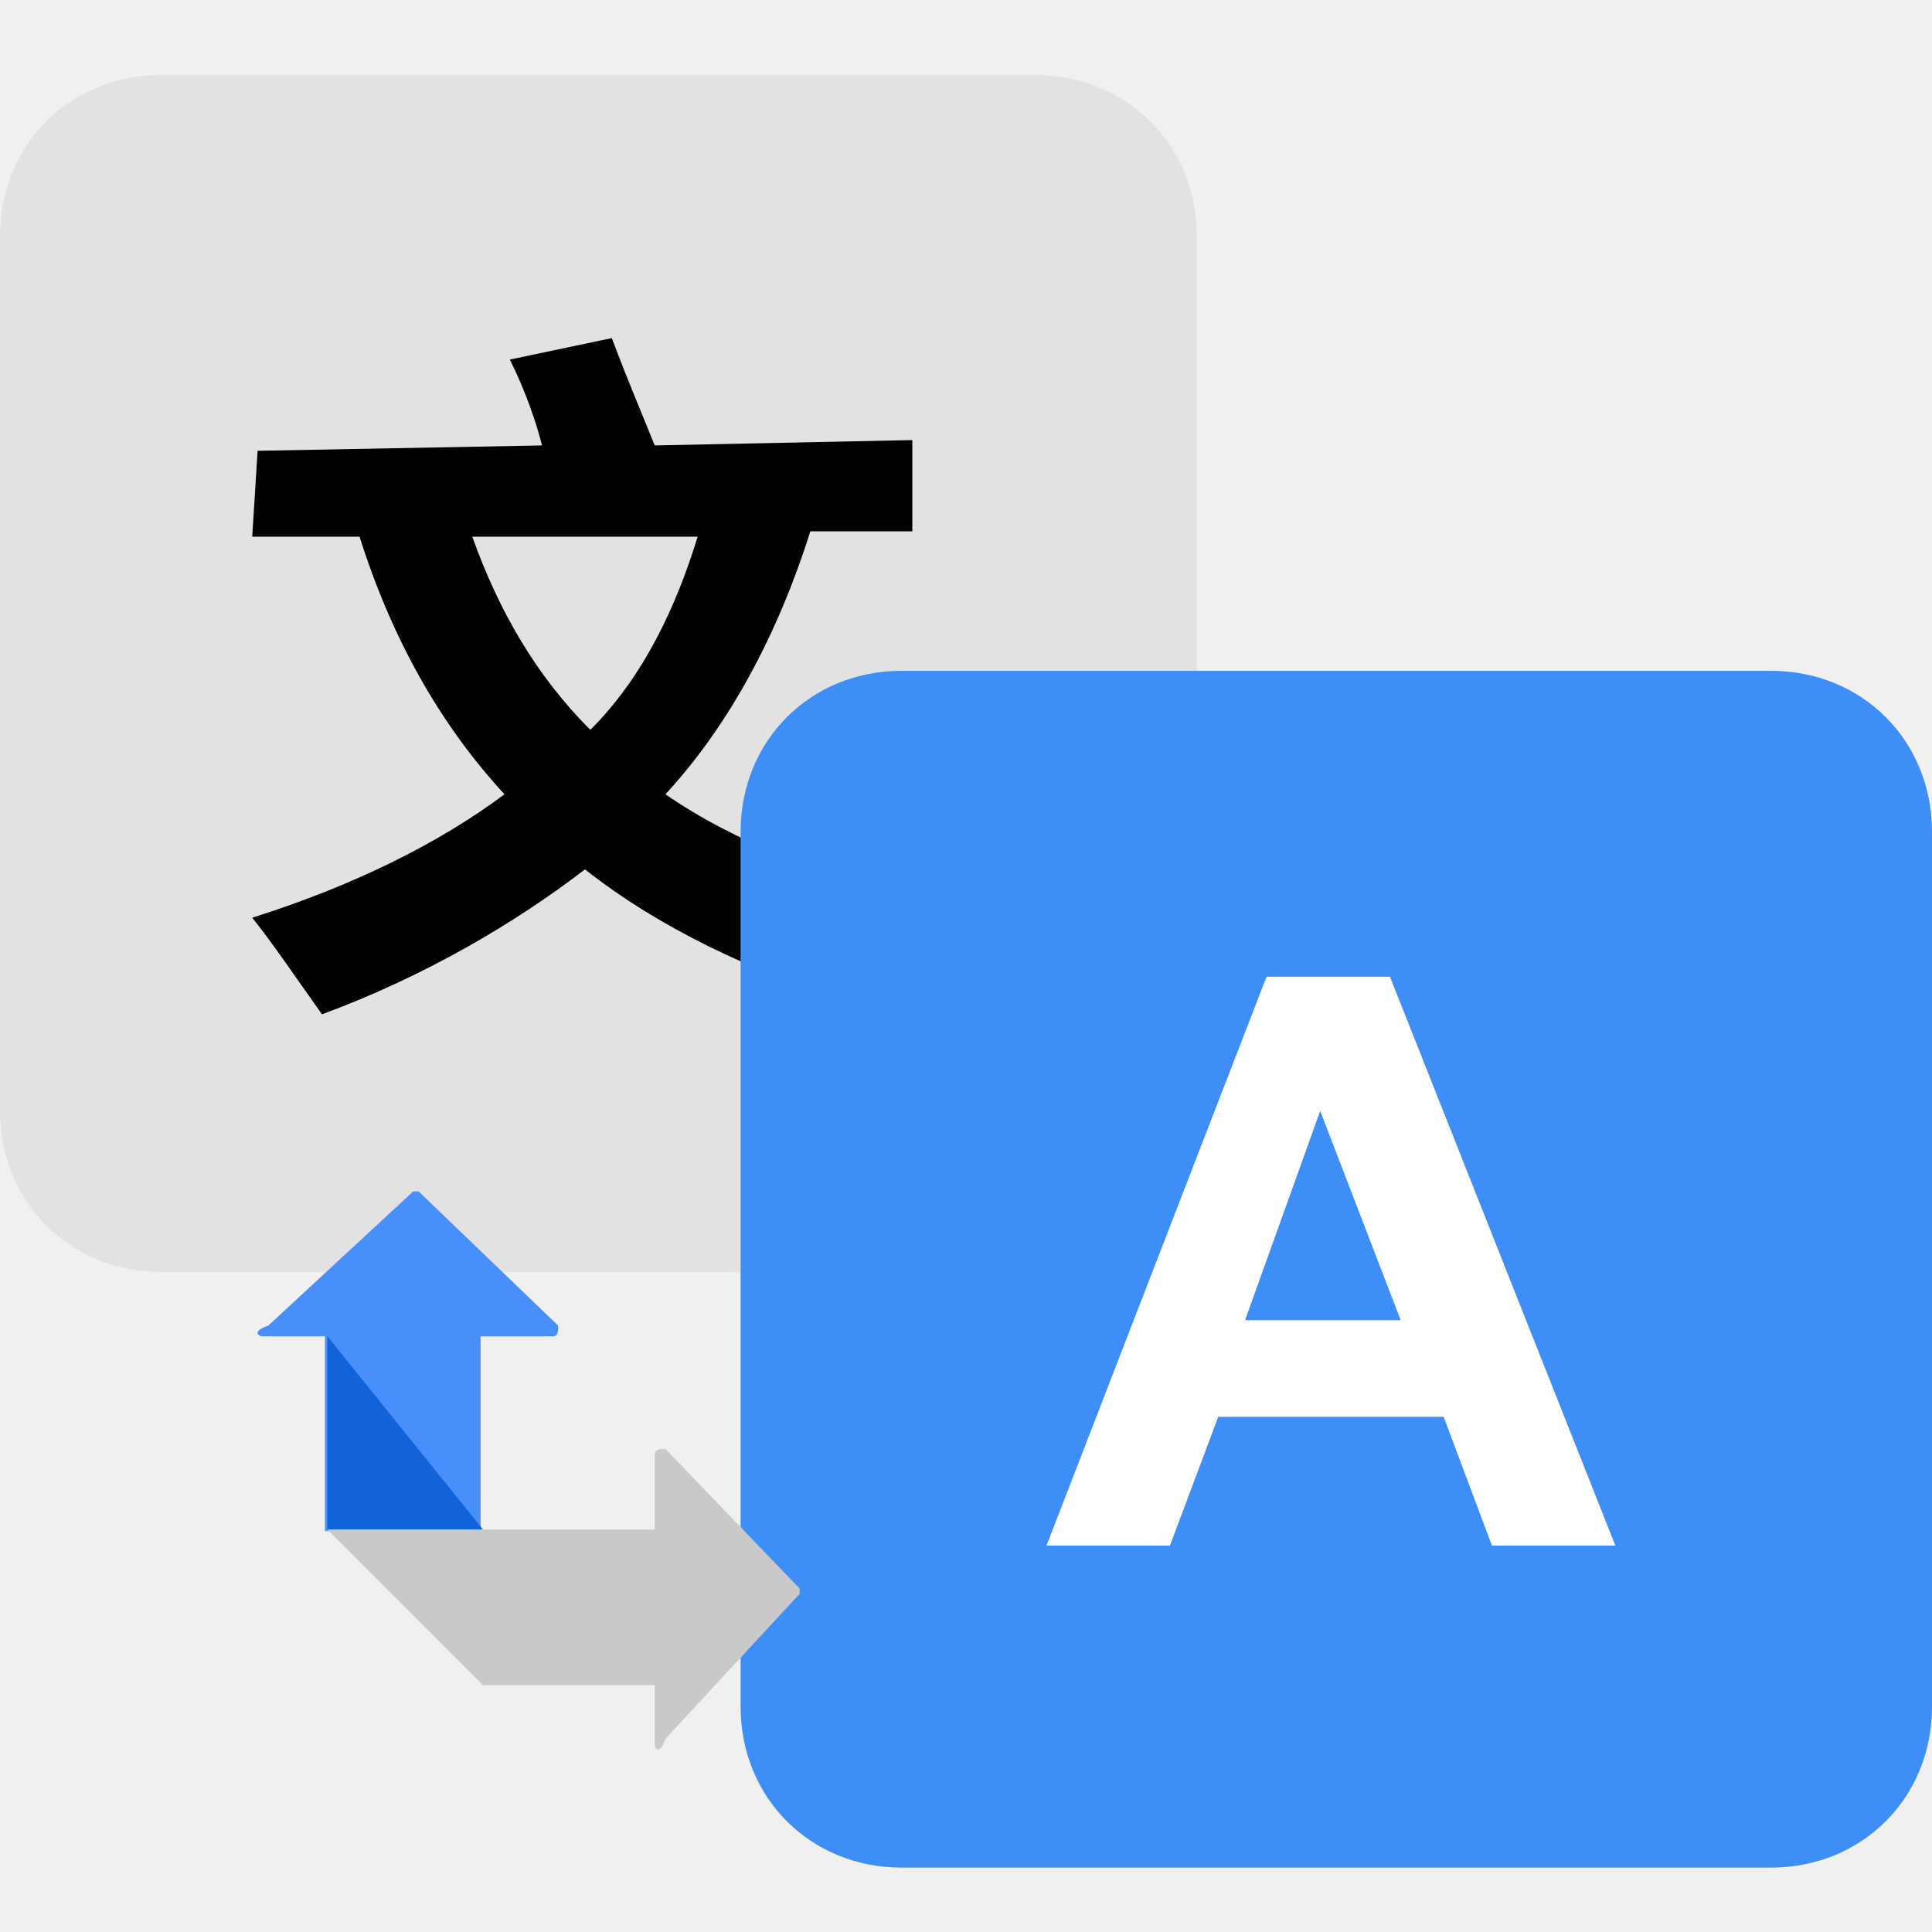
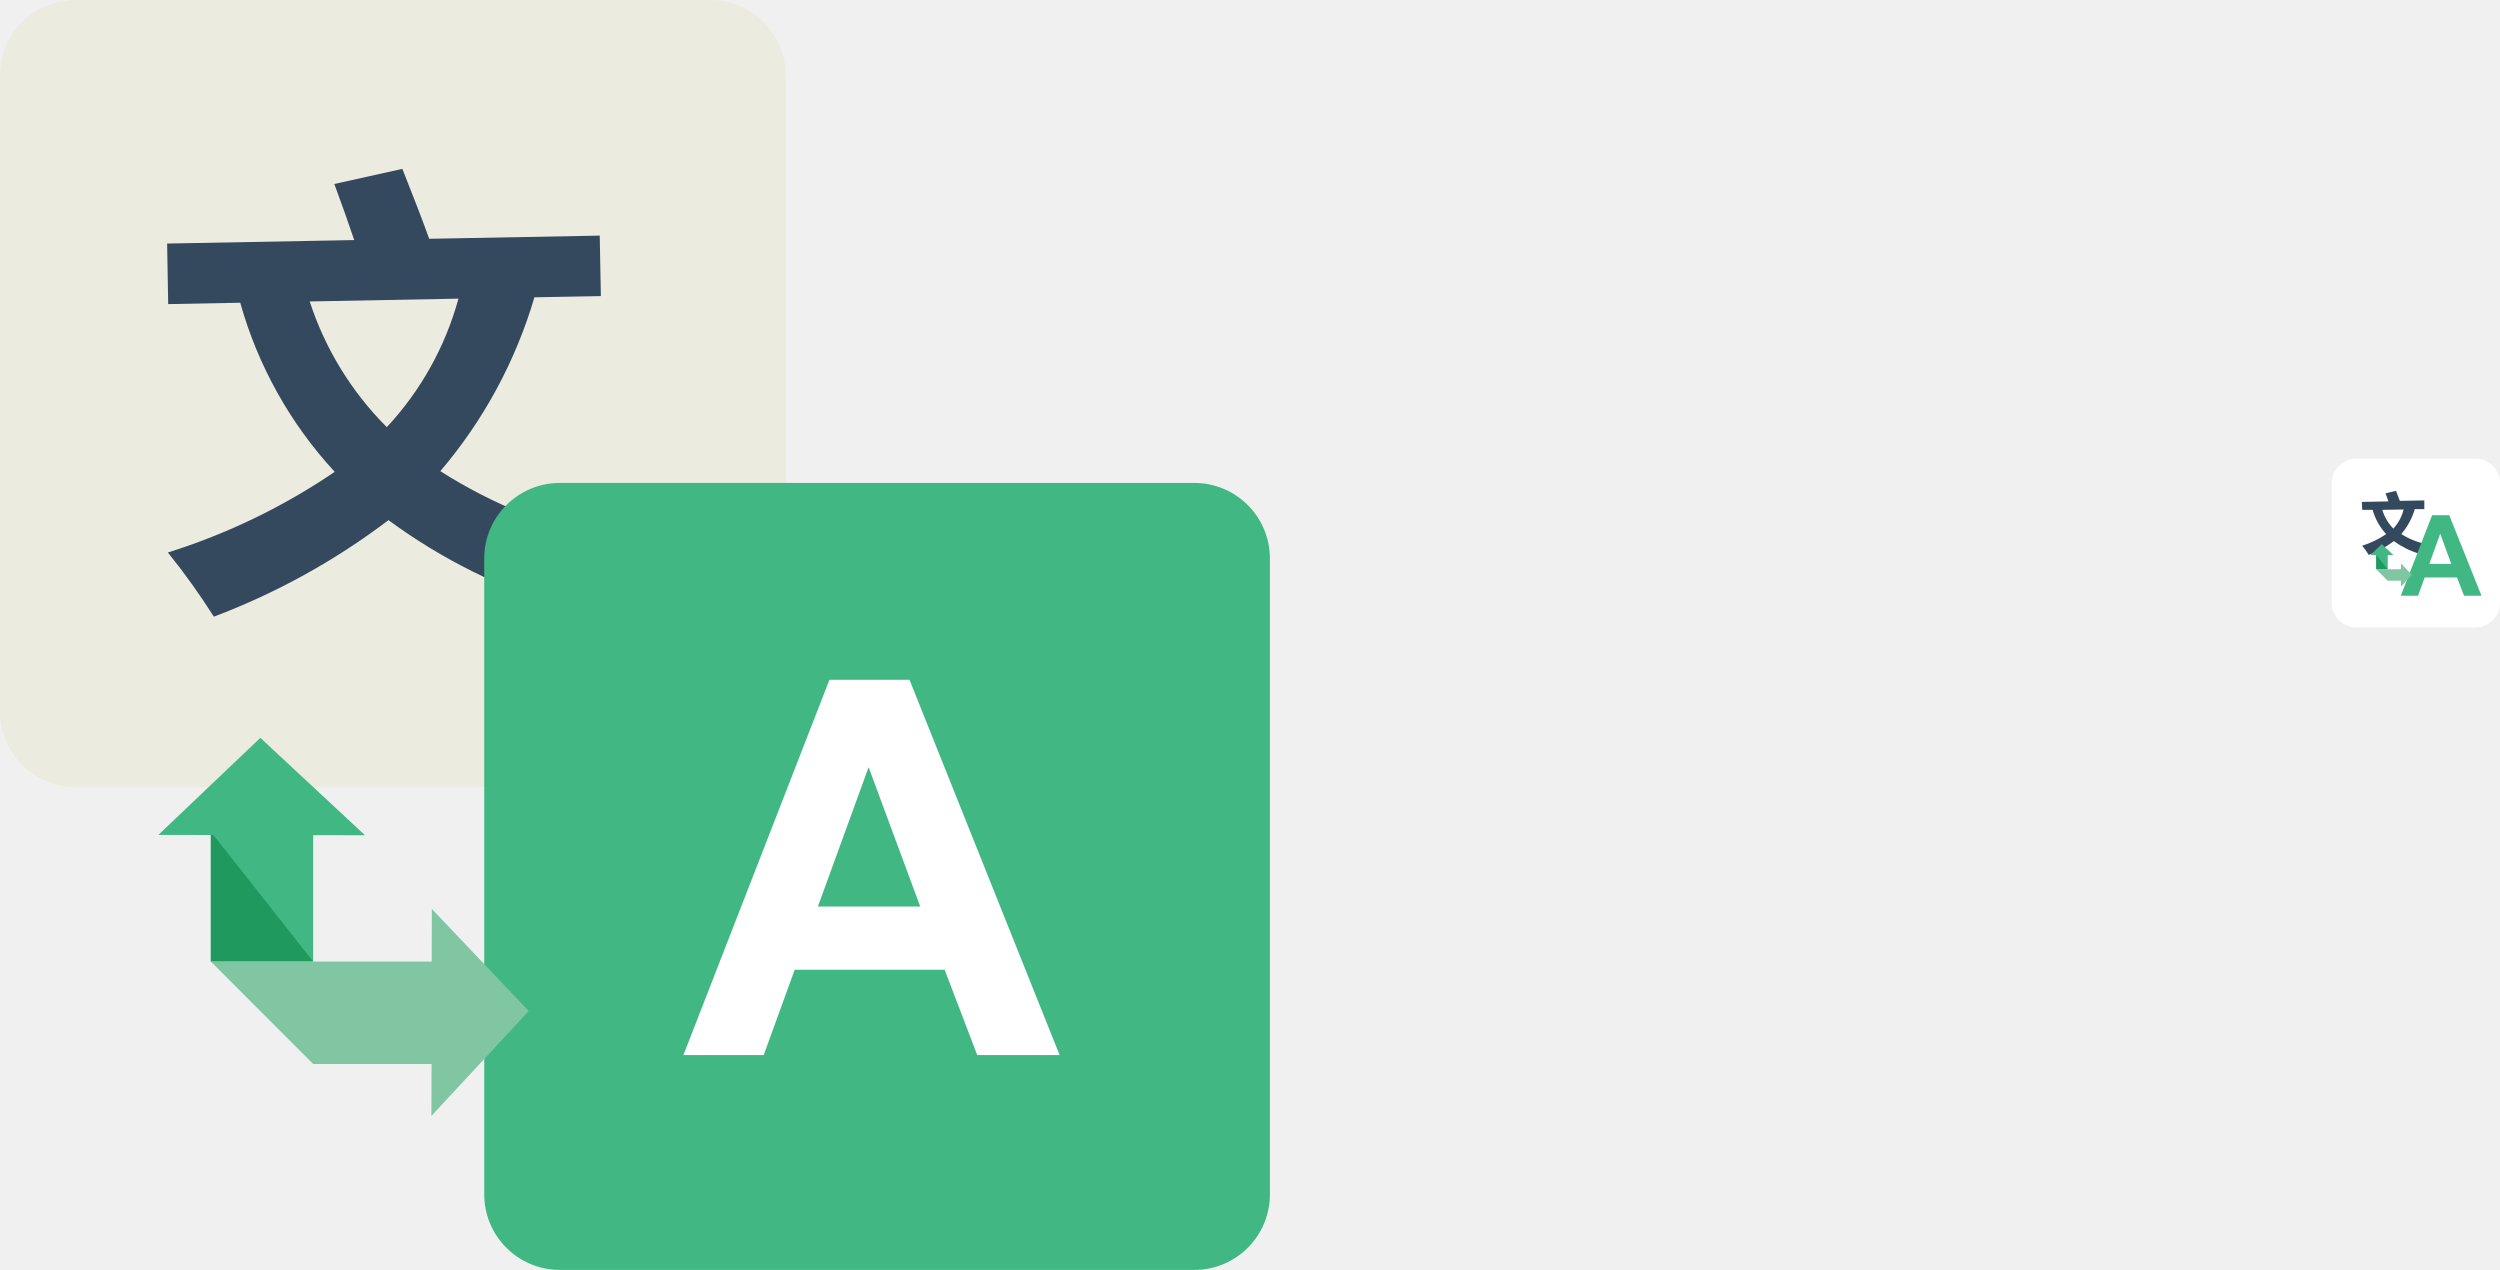
- <svg xmlns="http://www.w3.org/2000/svg" version="1.1" id="图层_1" x="0px" y="0px" viewBox="0 0 36 36" style="enable-background:new 0 0 36 36;" xml:space="preserve">
-   <style type="text/css">
- 	.st0{fill:#E2E2E2;}
- 	.st1{fill:#3E8EF7;}
- 	.st2{fill:#498FFB;}
- 	.st3{fill:#1262D8;}
- 	.st4{fill:#C9C9C9;}
- 	.st5{fill:#FFFFFF;}
- </style>
-   <g>
-     <path class="st0" d="M19.3,23.7H3c-1.7,0-3-1.3-3-3V4.4c0-1.7,1.3-3,3-3h16.3c1.7,0,3,1.3,3,3v16.3C22.3,22.3,21,23.7,19.3,23.7z" />
-   </g>
-   <g>
-     <path d="M4.8,8.4l5.3-0.1c-0.1-0.4-0.3-1-0.6-1.6l1.9-0.4c0.3,0.8,0.6,1.5,0.8,2L17,8.2l0,1.7l-1.9,0c-0.6,1.9-1.5,3.6-2.7,4.9   c1.3,0.9,2.9,1.5,4.9,2c-0.7,0.9-1.1,1.5-1.4,1.9c-1.9-0.6-3.6-1.4-5-2.5c-1.3,1-3,2-4.9,2.7c-0.5-0.7-0.9-1.3-1.3-1.8   c1.9-0.6,3.5-1.4,4.7-2.3c-1.2-1.3-2.1-2.9-2.7-4.8l-2,0L4.8,8.4z M13,10L8.8,10c0.5,1.4,1.2,2.6,2.2,3.6C12,12.6,12.6,11.3,13,10z   " />
-   </g>
-   <g>
-     <path class="st1" d="M33,34.8H16.8c-1.7,0-3-1.3-3-3V15.5c0-1.7,1.3-3,3-3H33c1.7,0,3,1.3,3,3v16.3C36,33.5,34.7,34.8,33,34.8z" />
-   </g>
-   <g>
-     <rect x="6.1" y="24.8" transform="matrix(-1 -4.515023e-11 4.515023e-11 -1 15.055 53.3294)" class="st2" width="2.9" height="3.7" />
-   </g>
-   <g>
-     <polyline class="st3" points="6.1,24.9 6.1,28.5 9,28.5  " />
-   </g>
-   <g>
-     <path class="st2" d="M4.9,24.9l5.4,0c0.1,0,0.1-0.1,0.1-0.2l-2.6-2.5c0,0-0.1,0-0.1,0l-2.7,2.5C4.7,24.8,4.8,24.9,4.9,24.9z" />
-   </g>
-   <g>
-     <polygon class="st4" points="9,31.4 6.1,28.5 12.3,28.5 12.3,31.4  " />
-   </g>
-   <g>
-     <path class="st4" d="M12.2,32.5l0-5.4c0-0.1,0.1-0.1,0.2-0.1l2.5,2.6c0,0,0,0.1,0,0.1l-2.5,2.7C12.3,32.7,12.2,32.6,12.2,32.5z" />
-   </g>
-   <g>
-     <path class="st5" d="M30.1,28.8h-2.3l-0.9-2.4h-4.2l-0.9,2.4h-2.3l4.1-10.6h2.3L30.1,28.8z M26.1,24.6l-1.5-3.9l-1.4,3.9H26.1z" />
-   </g>
+ <svg xmlns="http://www.w3.org/2000/svg" id="图层_1" data-name="图层 1" viewBox="0 0 330.73 168">
+   <defs>
+     <style>.cls-1{fill:#fff;}.cls-2{fill:#ebebe0;}.cls-3{fill:#35495e;}.cls-4{fill:#41b883;}.cls-5{fill:#20995f;}.cls-6{fill:#81c6a2;}</style>
+   </defs>
+   <rect class="cls-1" x="308.46" y="60.68" width="22.27" height="22.31" rx="3.25" ry="3.25" />
+   <rect class="cls-2" width="103.94" height="104.11" rx="10" ry="10" />
+   <path class="cls-3" d="M22.14,32.29l24.75-.46q-1-3-2.63-7.42l9-2q2.33,5.86,3.55,9.25l22.56-.42.15,8-8.79.16a62.8,62.8,0,0,1-12.45,23A68,68,0,0,0,81,71.6a80.92,80.92,0,0,0-6.35,8.84A75.62,75.62,0,0,1,51.42,68.88a91.79,91.79,0,0,1-23.1,12.77,92.57,92.57,0,0,0-6.08-8.49A84,84,0,0,0,44.31,62.49a54.81,54.81,0,0,1-12.5-22.37l-9.53.18Zm38.54,7.29L41,39.95a41.89,41.89,0,0,0,10.2,16.63A40.71,40.71,0,0,0,60.68,39.58Z" transform="translate(-0.03 -0.07)" />
+   <rect class="cls-4" x="64.06" y="63.89" width="103.94" height="104.11" rx="10" ry="10" />
+   <rect class="cls-4" x="27.89" y="110.03" width="13.54" height="17.17" />
+   <polyline class="cls-5" points="27.89 110.03 27.89 127.2 41.43 127.2" />
+   <polygon class="cls-4" points="48.29 110.5 20.95 110.45 34.44 97.61 48.29 110.5" />
+   <polygon class="cls-6" points="69.94 133.75 57.13 120.24 57.11 127.2 27.89 127.2 41.43 140.76 57.09 140.76 57.07 147.63 69.94 133.75" />
+   <path class="cls-1" d="M140.21,139.65H129.31L125,128.36H105.16l-4.1,11.29H90.44L109.76,90h10.59ZM121.77,120l-6.83-18.44L108.23,120Z" transform="translate(-0.03 -0.07)" />
+   <path class="cls-3" d="M312.48,66.47,316,66.4q-.14-.43-.38-1.07L317,65q.33.84.51,1.33l3.24-.06,0,1.15-1.26,0a9,9,0,0,1-1.79,3.3,9.76,9.76,0,0,0,3.26,1.32,11.62,11.62,0,0,0-.91,1.27,10.86,10.86,0,0,1-3.33-1.66,13.18,13.18,0,0,1-3.32,1.83,13.29,13.29,0,0,0-.87-1.22,12.06,12.06,0,0,0,3.17-1.53,7.87,7.87,0,0,1-1.79-3.21l-1.37,0Zm5.54,1-2.83.05A6,6,0,0,0,316.65,70,5.85,5.85,0,0,0,318,67.51Z" transform="translate(-0.03 -0.07)" />
+   <path class="cls-4" d="M328.31,78.88H326l-.93-2.42H320.8l-.88,2.42h-2.28l4.14-10.65h2.27Zm-4-4.21-1.46-4-1.44,4Z" transform="translate(-0.03 -0.07)" />
+   <rect class="cls-4" x="314.36" y="73.39" width="1.52" height="1.92" />
+   <polyline class="cls-5" points="314.36 73.39 314.36 75.31 315.87 75.31" />
+   <polygon class="cls-4" points="316.64 73.44 313.58 73.43 315.09 71.99 316.64 73.44" />
+   <polygon class="cls-6" points="319.07 76.04 317.63 74.53 317.63 75.31 314.36 75.31 315.87 76.83 317.63 76.83 317.63 77.6 319.07 76.04" />
</svg>
